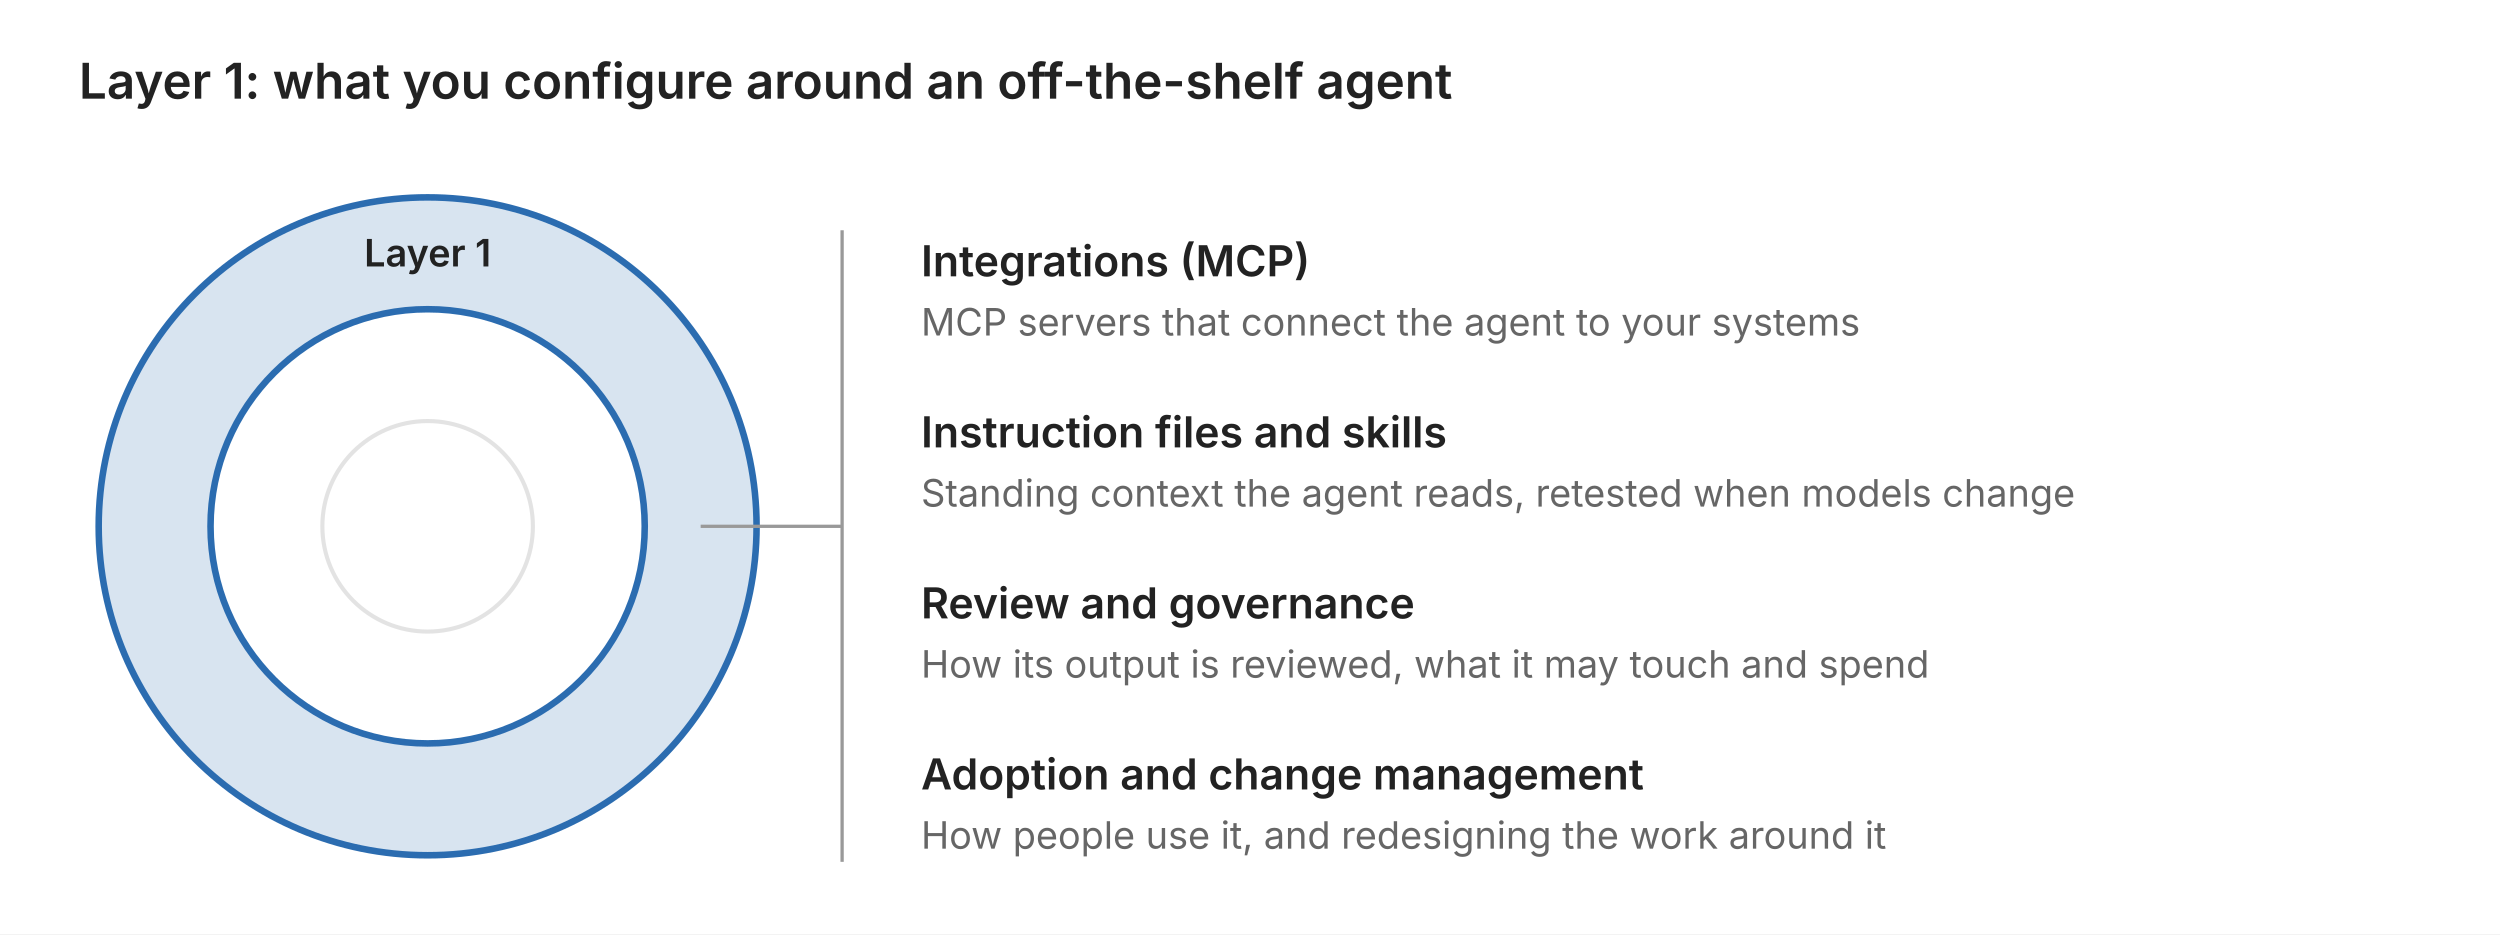
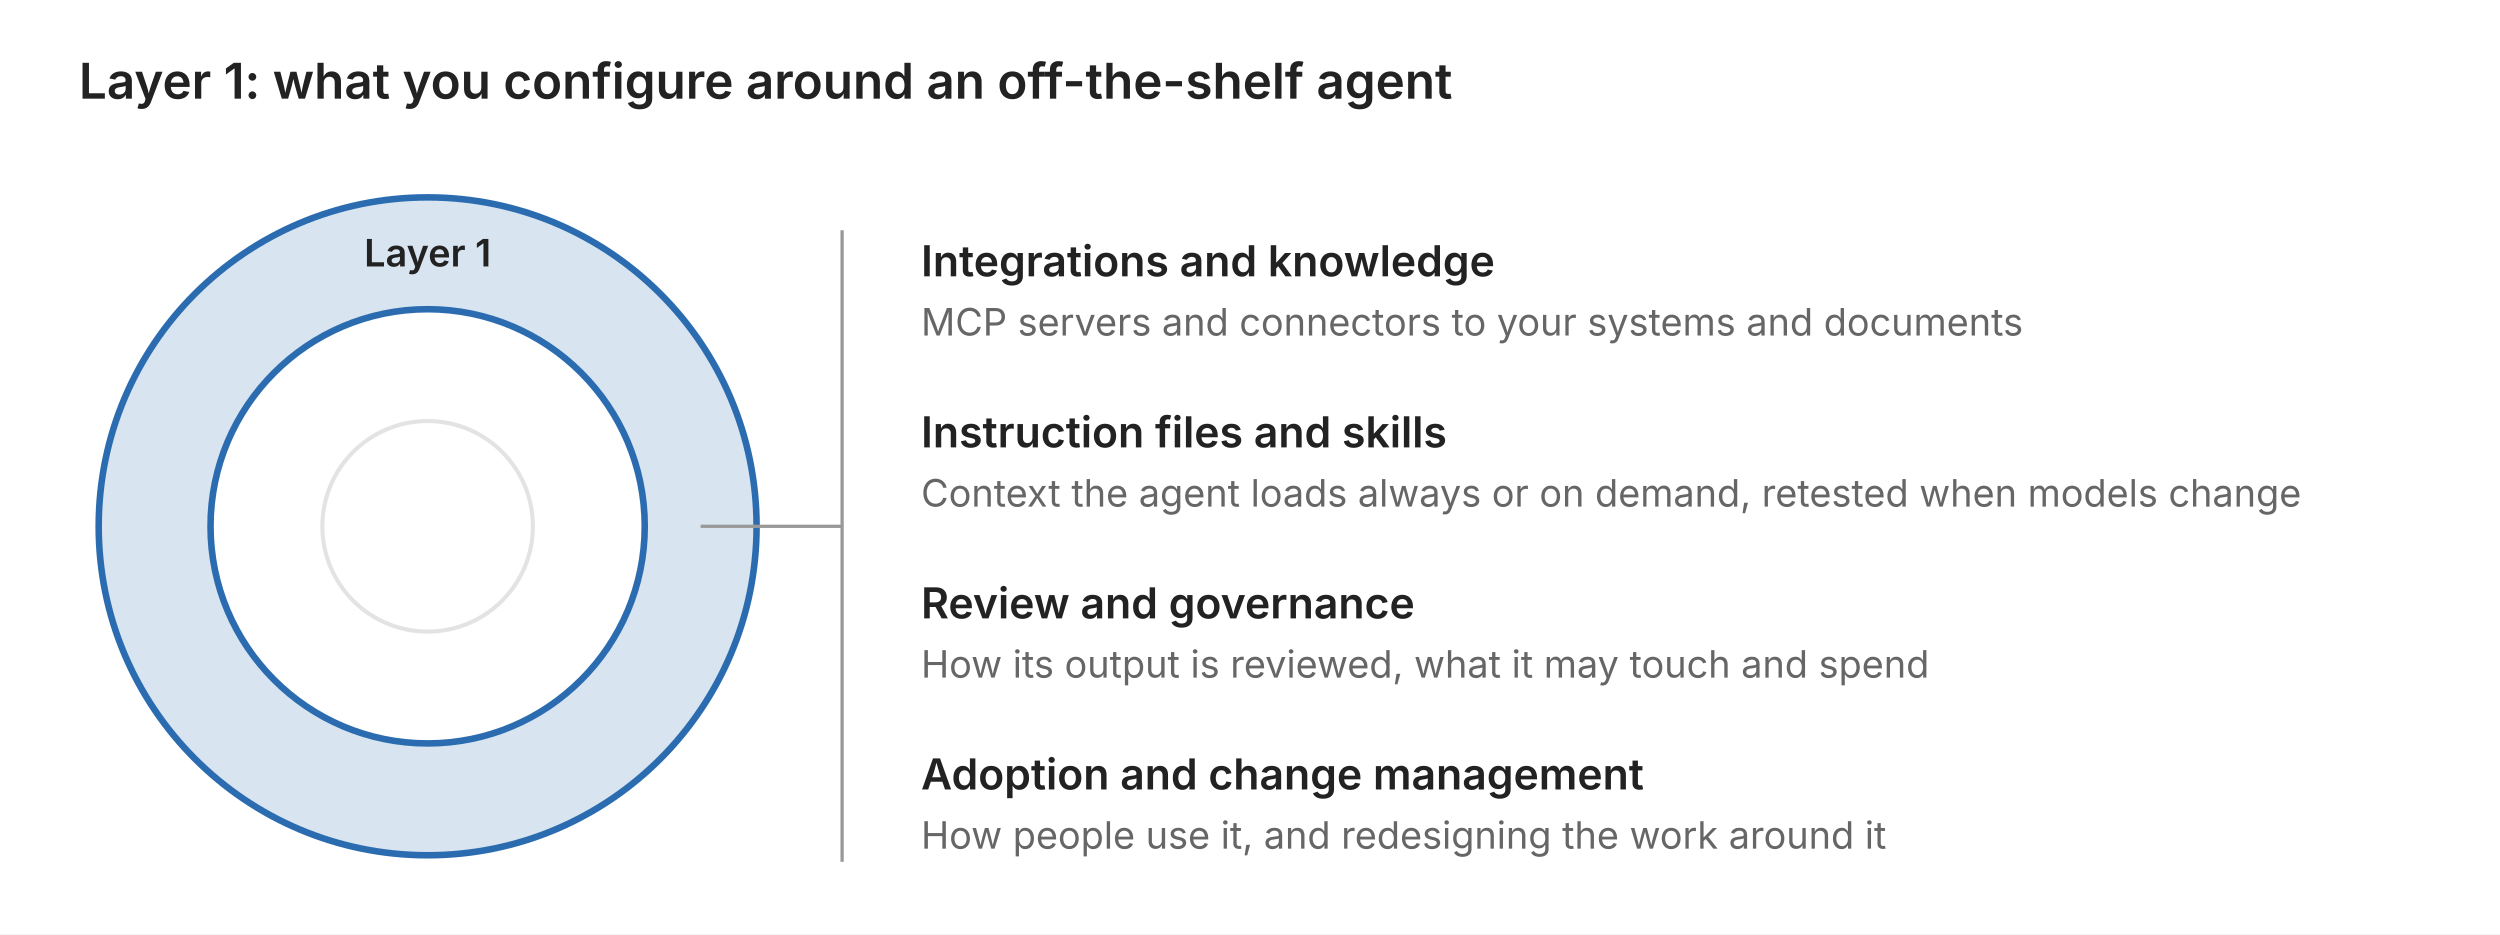
<svg xmlns="http://www.w3.org/2000/svg" font-family="system-ui, -apple-system, Segoe UI, sans-serif" viewBox="0 0 760 284" role="img" aria-label="Layer 1: what you configure around an off-the-shelf agent" font-size="13">
  <rect x="0" y="0" width="760" height="284" fill="#ffffff" />
  <text x="24" y="30" font-size="15" font-weight="600" fill="#222222">Layer 1: what you configure around an off-the-shelf agent</text>
  <g fill="none" stroke="#e3e3e3" stroke-width="1.25">
    <circle cx="130" cy="160" r="100" />
    <circle cx="130" cy="160" r="66" />
    <circle cx="130" cy="160" r="32" />
  </g>
  <g>
    <path d="M30 160a100 100 0 1 0 200 0a100 100 0 1 0 -200 0Z M64 160a66 66 0 1 0 132 0a66 66 0 1 0 -132 0Z" fill-rule="evenodd" fill="#2b6cb0" fill-opacity="0.18" stroke="#2b6cb0" stroke-width="2" />
    <text x="130" y="81" text-anchor="middle" font-size="11.5" font-weight="600" fill="#222222">Layer 1</text>
  </g>
  <g fill="none" stroke="#999999" stroke-width="1">
    <path d="M213 160H256M256 70V262" />
  </g>
  <g>
-     <text x="280" y="84" font-weight="600" fill="#222222">Integrations (MCP)</text>
-     <text x="280" y="102" font-size="11.5" fill="#666666">MCP servers that connect the agent to your systems</text>
+     <text x="280" y="84" font-weight="600" fill="#222222">Integrations and knowledge</text>
+     <text x="280" y="102" font-size="11.5" fill="#666666">MCP servers and connectors to your systems and documents</text>
  </g>
  <g>
    <text x="280" y="136" font-weight="600" fill="#222222">Instruction files and skills</text>
-     <text x="280" y="154" font-size="11.5" fill="#666666">Standing context the agent reads, retested when models change</text>
+     <text x="280" y="154" font-size="11.5" fill="#666666">Context the agent loads always or on demand, retested when models change</text>
  </g>
  <g>
    <text x="280" y="188" font-weight="600" fill="#222222">Review and governance</text>
    <text x="280" y="206" font-size="11.5" fill="#666666">How its output is reviewed, what it may touch and spend</text>
  </g>
  <g>
    <text x="280" y="240" font-weight="600" fill="#222222">Adoption and change management</text>
    <text x="280" y="258" font-size="11.5" fill="#666666">How people use it, and redesigning the work around it</text>
  </g>
</svg>
